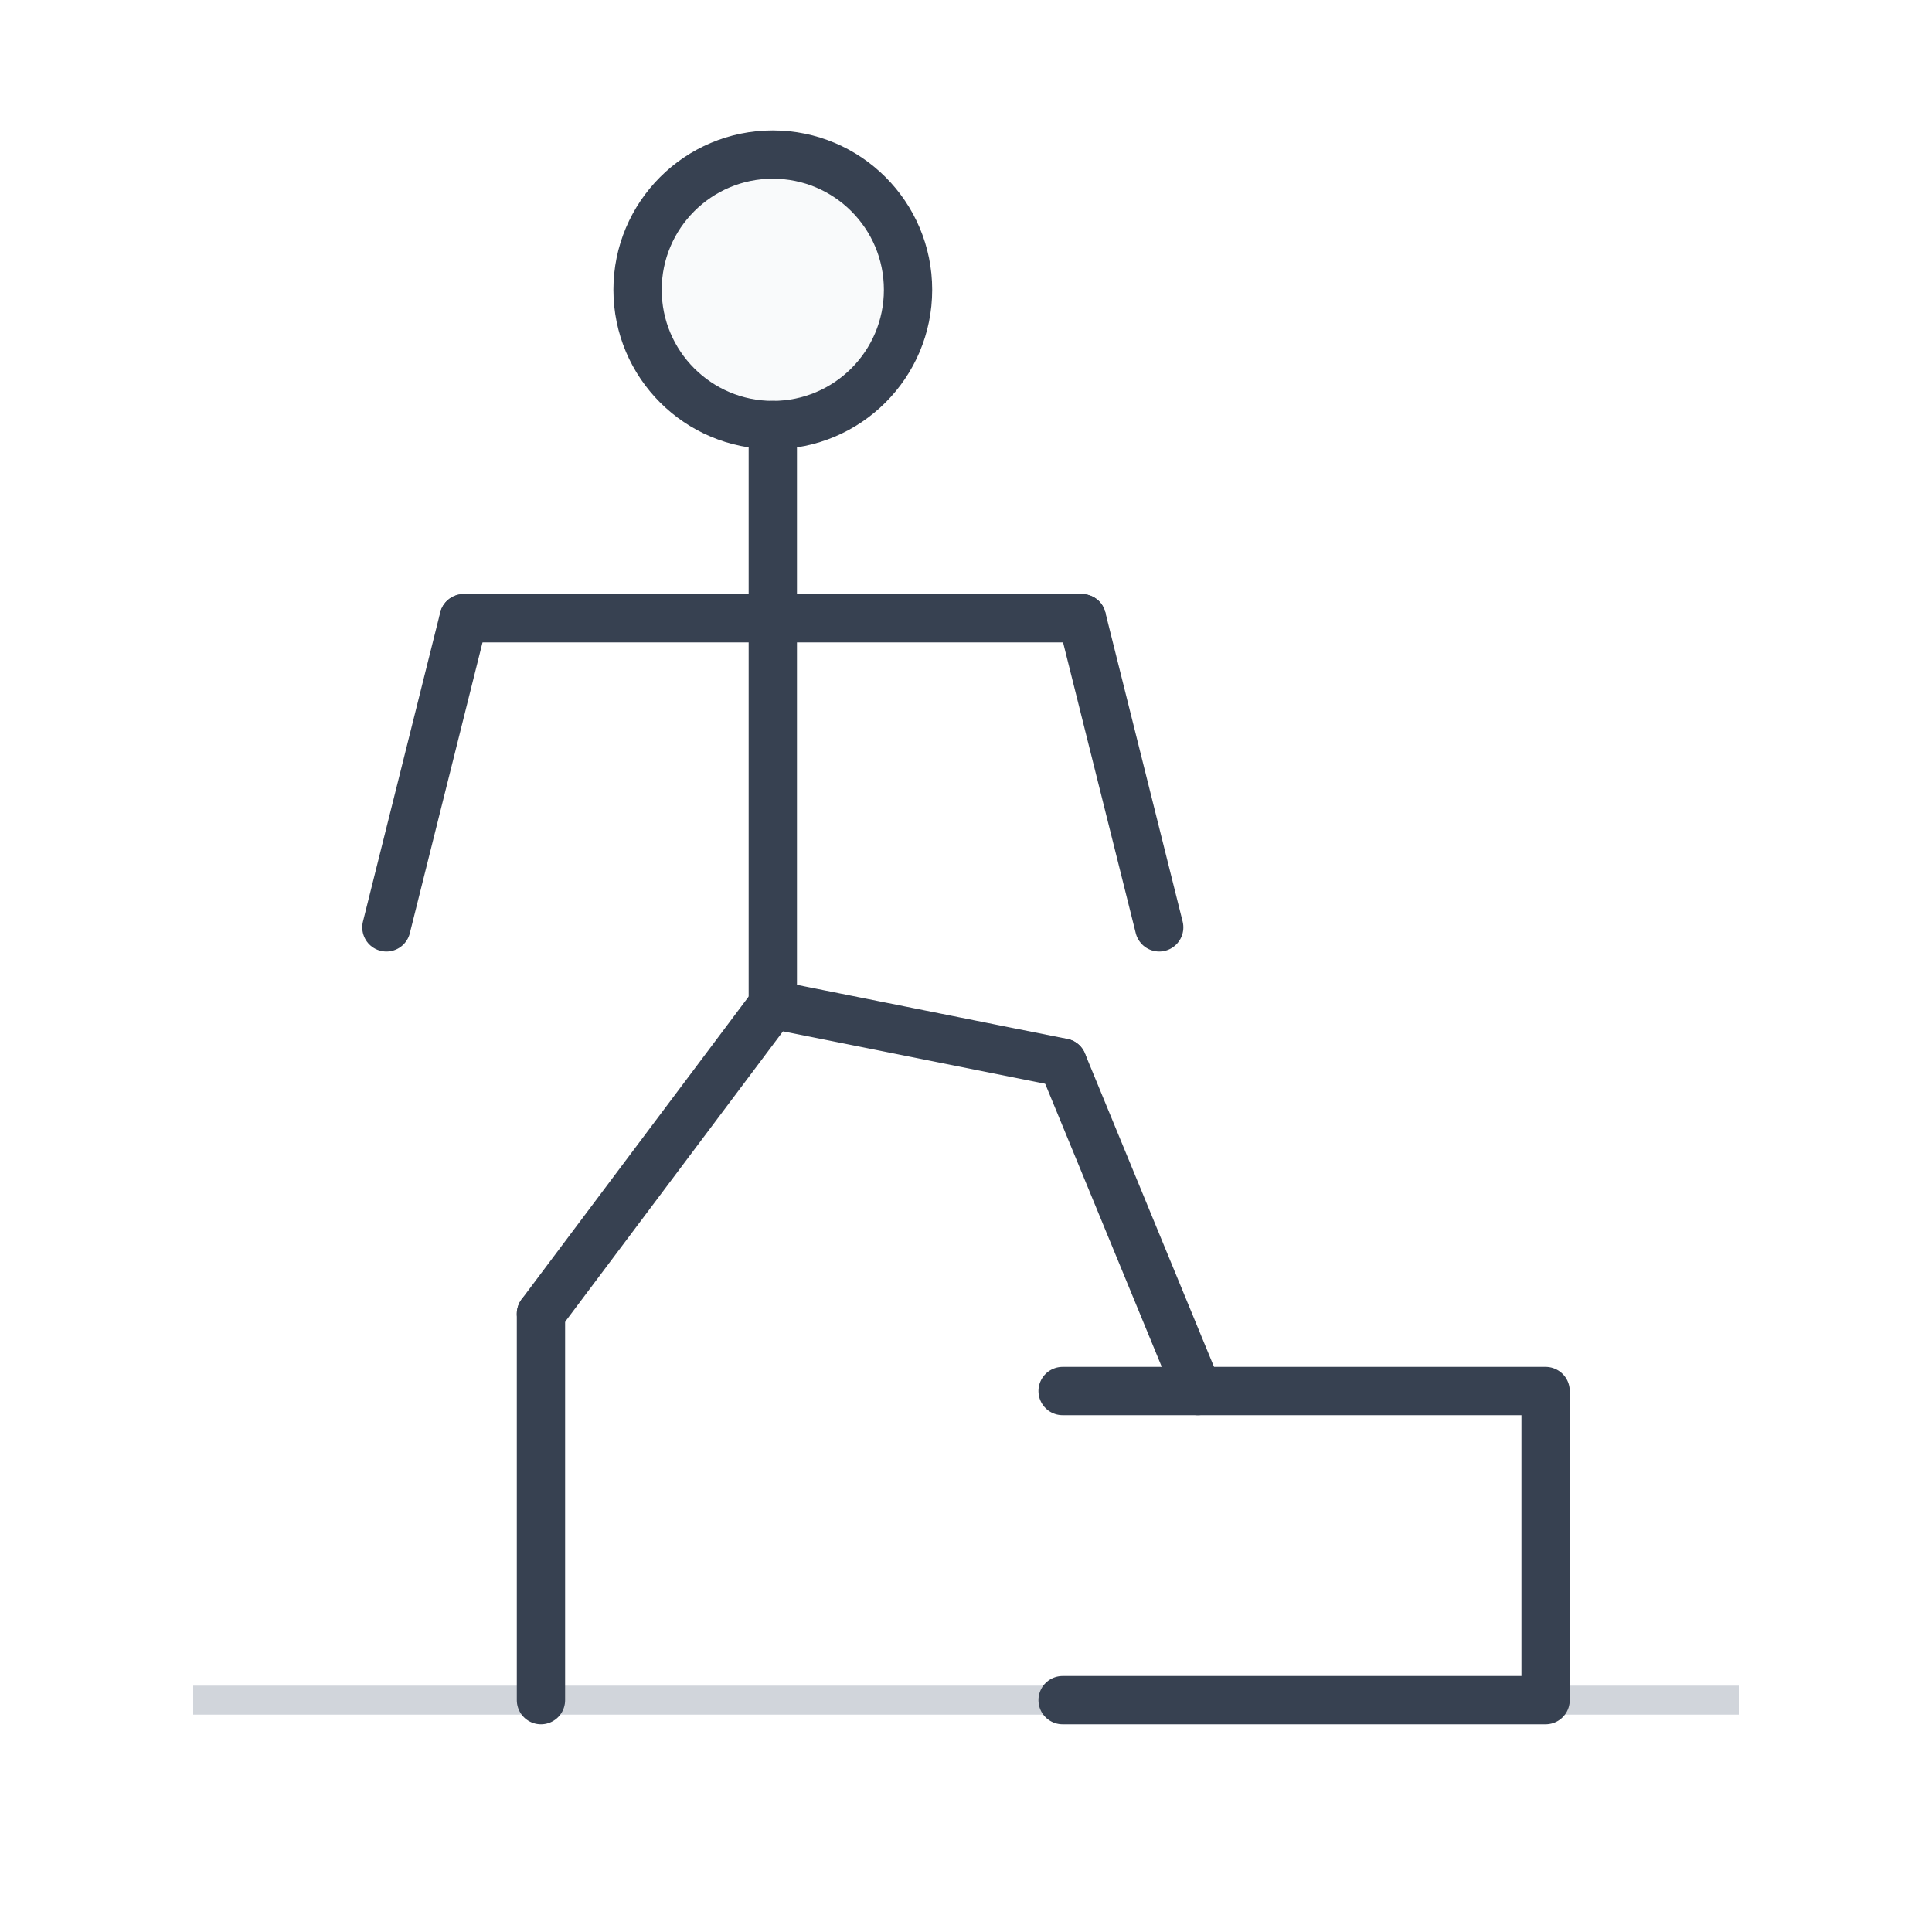
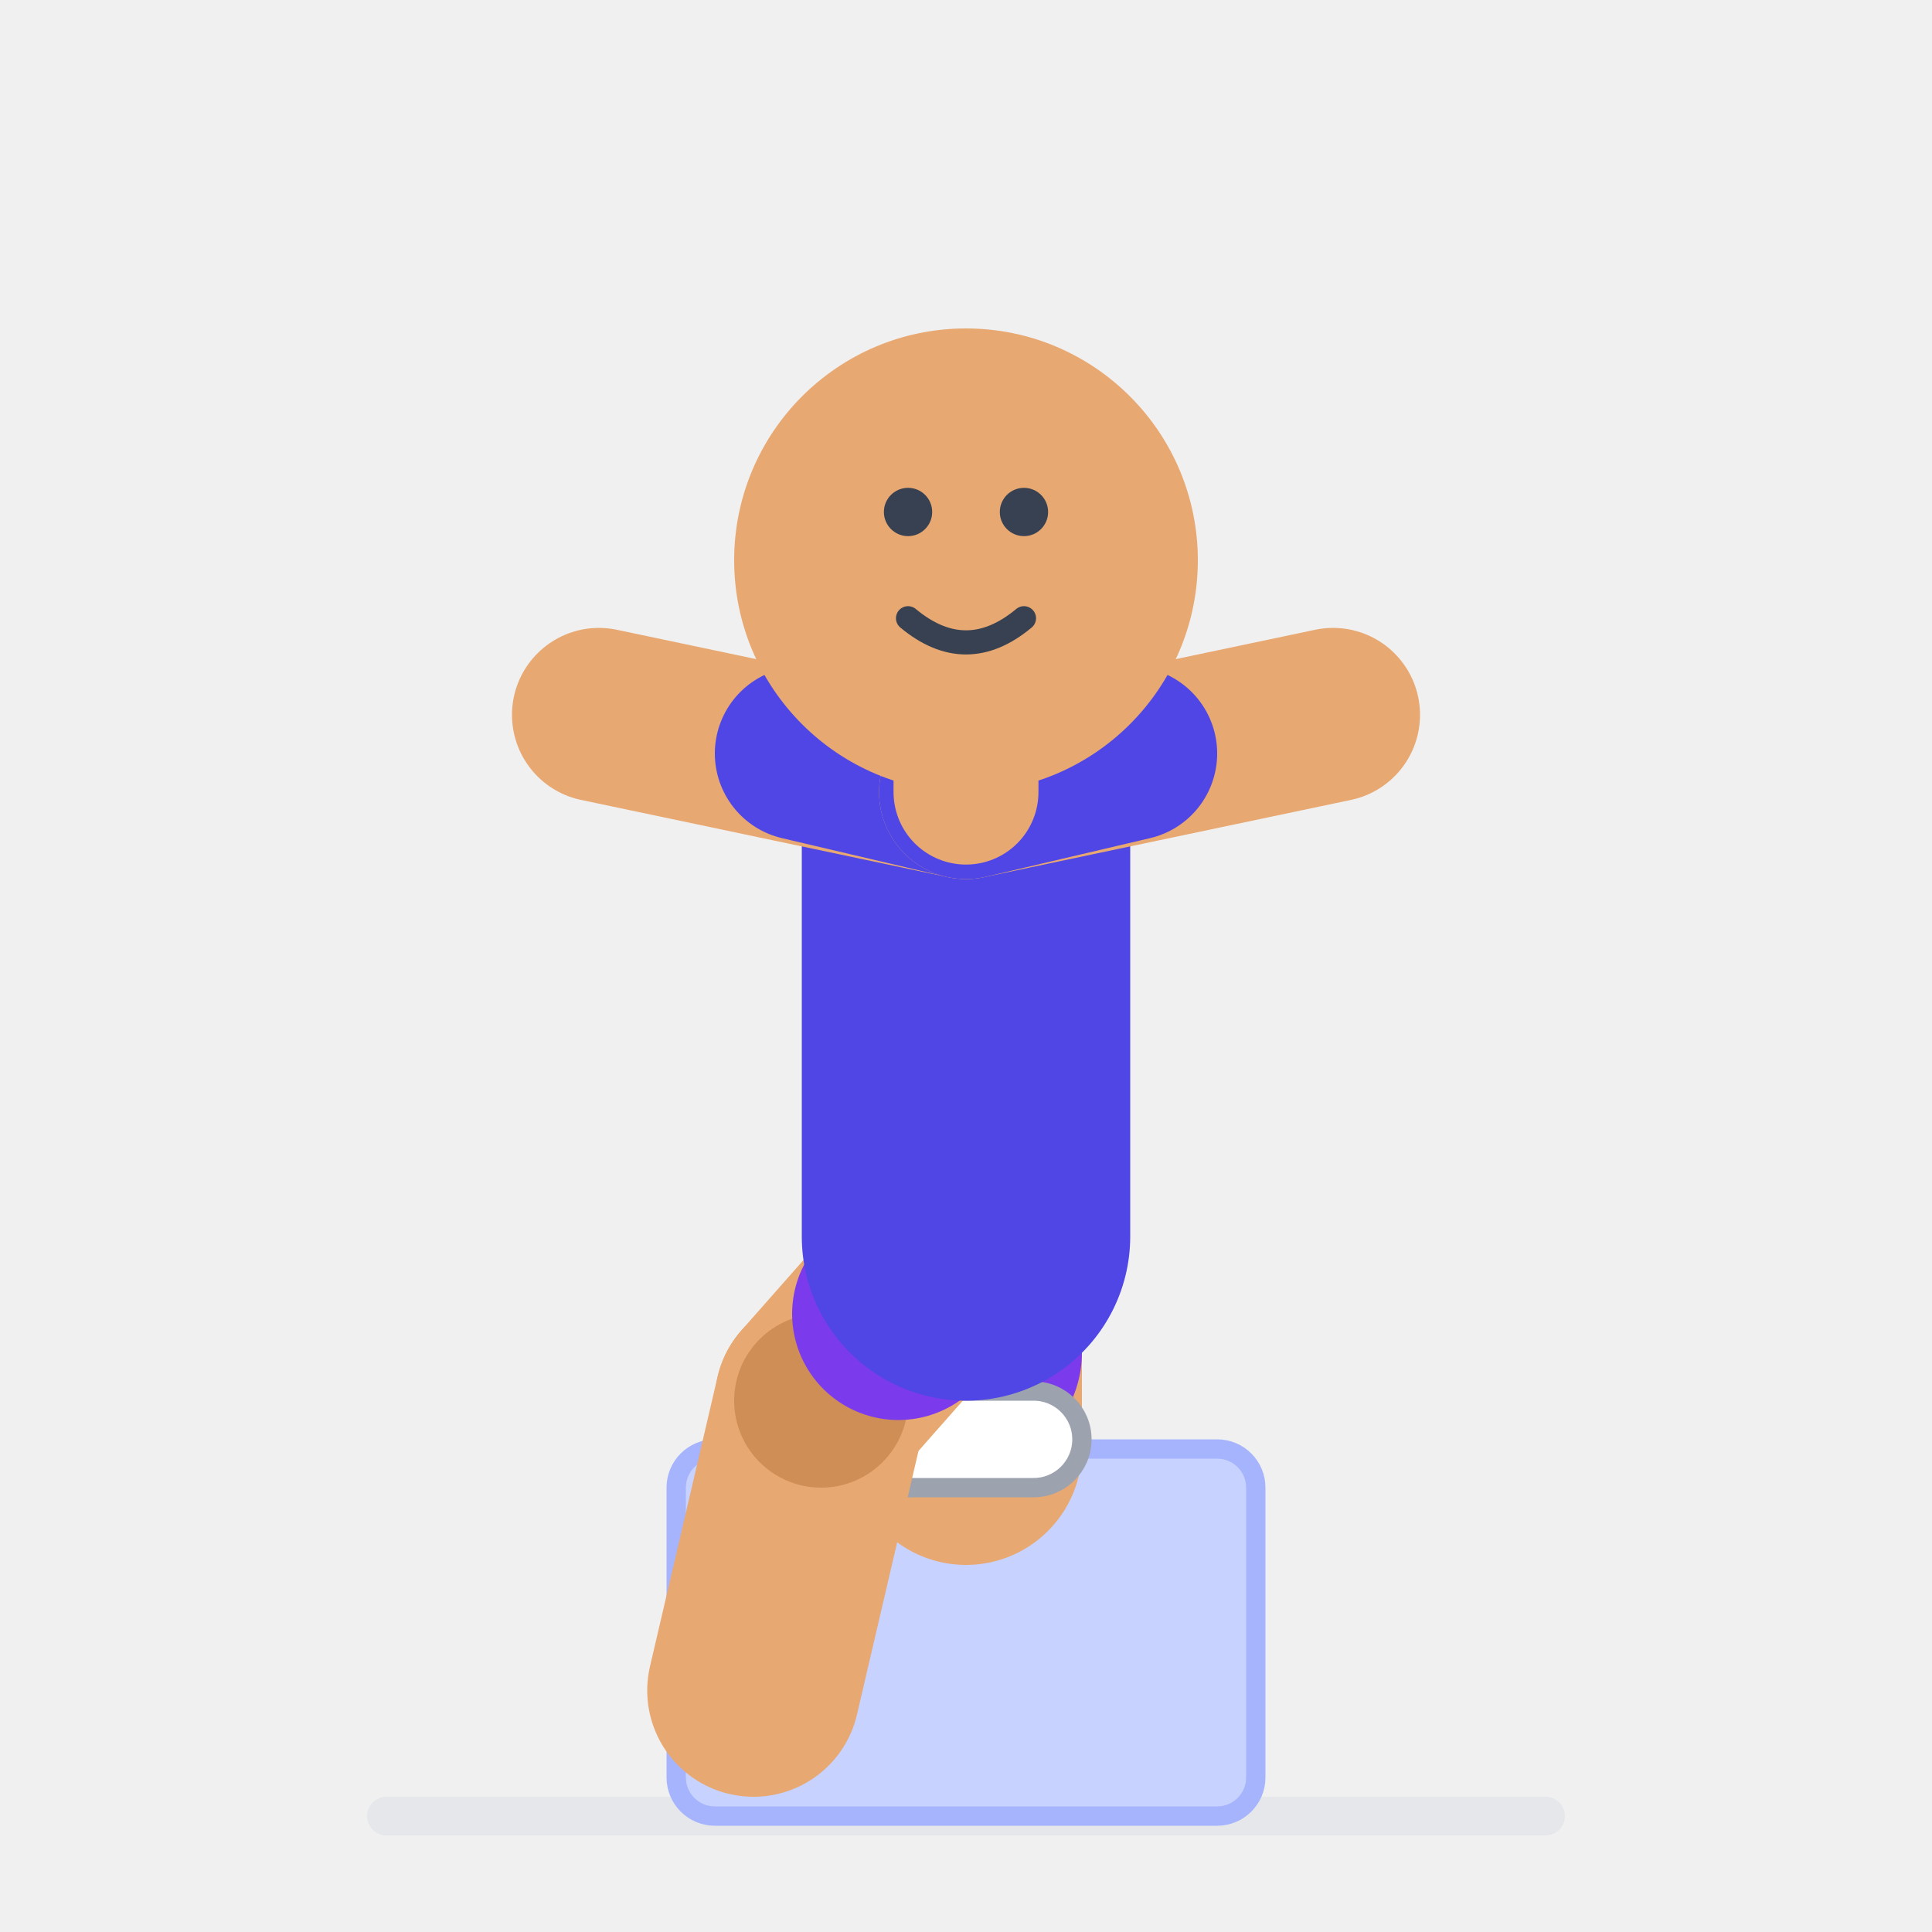
- <svg xmlns="http://www.w3.org/2000/svg" viewBox="0 0 100 100" width="100" height="100">
-   <rect width="100" height="100" fill="white" />
-   <line x1="10" y1="88" x2="90" y2="88" stroke="#d1d5db" stroke-width="1.5" />
-   <path d="M 55,72 L 80,72 L 80,88 L 55,88" stroke="#374151" stroke-width="2.5" stroke-linecap="round" stroke-linejoin="round" fill="none" />
-   <circle cx="40" cy="15" r="7" fill="#f9fafb" stroke="#374151" stroke-width="2.5" />
-   <line x1="40" y1="22" x2="40" y2="52" stroke="#374151" stroke-width="2.5" stroke-linecap="round" />
-   <line x1="24" y1="32" x2="56" y2="32" stroke="#374151" stroke-width="2.5" stroke-linecap="round" />
-   <line x1="24" y1="32" x2="20" y2="48" stroke="#374151" stroke-width="2.5" stroke-linecap="round" />
-   <line x1="56" y1="32" x2="60" y2="48" stroke="#374151" stroke-width="2.5" stroke-linecap="round" />
-   <line x1="40" y1="52" x2="28" y2="68" stroke="#374151" stroke-width="2.5" stroke-linecap="round" />
-   <line x1="40" y1="52" x2="55" y2="55" stroke="#374151" stroke-width="2.5" stroke-linecap="round" />
-   <line x1="28" y1="68" x2="28" y2="88" stroke="#374151" stroke-width="2.5" stroke-linecap="round" />
-   <line x1="55" y1="55" x2="62" y2="72" stroke="#374151" stroke-width="2.5" stroke-linecap="round" />
+ <svg xmlns="http://www.w3.org/2000/svg" viewBox="0 0 200 200" width="200" height="200">
+   <line x1="40" y1="188" x2="160" y2="188" stroke="#E5E7EB" stroke-width="4" stroke-linecap="round" />
+   <rect x="70" y="150" width="60" height="38" rx="4" fill="#C7D2FE" stroke="#A5B4FC" stroke-width="2" />
+   <line x1="100" y1="128" x2="100" y2="150" stroke="#E8A872" stroke-width="24" stroke-linecap="round" />
+   <line x1="100" y1="128" x2="100" y2="140" stroke="#7C3AED" stroke-width="24" stroke-linecap="round" />
+   <rect x="88" y="144" width="24" height="10" rx="5" fill="#FFFFFF" stroke="#9CA3AF" stroke-width="2" />
+   <line x1="100" y1="128" x2="85" y2="145" stroke="#E8A872" stroke-width="22" stroke-linecap="round" />
+   <line x1="85" y1="145" x2="78" y2="175" stroke="#E8A872" stroke-width="22" stroke-linecap="round" />
+   <circle cx="85" cy="145" r="9" fill="#CF8E55" />
+   <line x1="100" y1="128" x2="93" y2="136" stroke="#7C3AED" stroke-width="22" stroke-linecap="round" />
+   <circle cx="78" cy="175" r="8" fill="#E8A872" />
+   <line x1="100" y1="128" x2="100" y2="82" stroke="#4F46E5" stroke-width="34" stroke-linecap="round" />
+   <line x1="100" y1="82" x2="62" y2="74" stroke="#E8A872" stroke-width="18" stroke-linecap="round" />
+   <line x1="100" y1="82" x2="83" y2="78" stroke="#4F46E5" stroke-width="18" stroke-linecap="round" />
+   <circle cx="62" cy="74" r="8" fill="#E8A872" />
+   <line x1="100" y1="82" x2="138" y2="74" stroke="#E8A872" stroke-width="18" stroke-linecap="round" />
+   <line x1="100" y1="82" x2="117" y2="78" stroke="#4F46E5" stroke-width="18" stroke-linecap="round" />
+   <circle cx="138" cy="74" r="8" fill="#E8A872" />
+   <line x1="100" y1="82" x2="100" y2="76" stroke="#E8A872" stroke-width="15" stroke-linecap="round" />
+   <circle cx="100" cy="58" r="24" fill="#E8A872" />
+   <circle cx="94" cy="53" r="2.5" fill="#374151" />
+   <circle cx="106" cy="53" r="2.5" fill="#374151" />
+   <path d="M94,64 Q100,69 106,64" stroke="#374151" stroke-width="2.5" fill="none" stroke-linecap="round" />
</svg>
